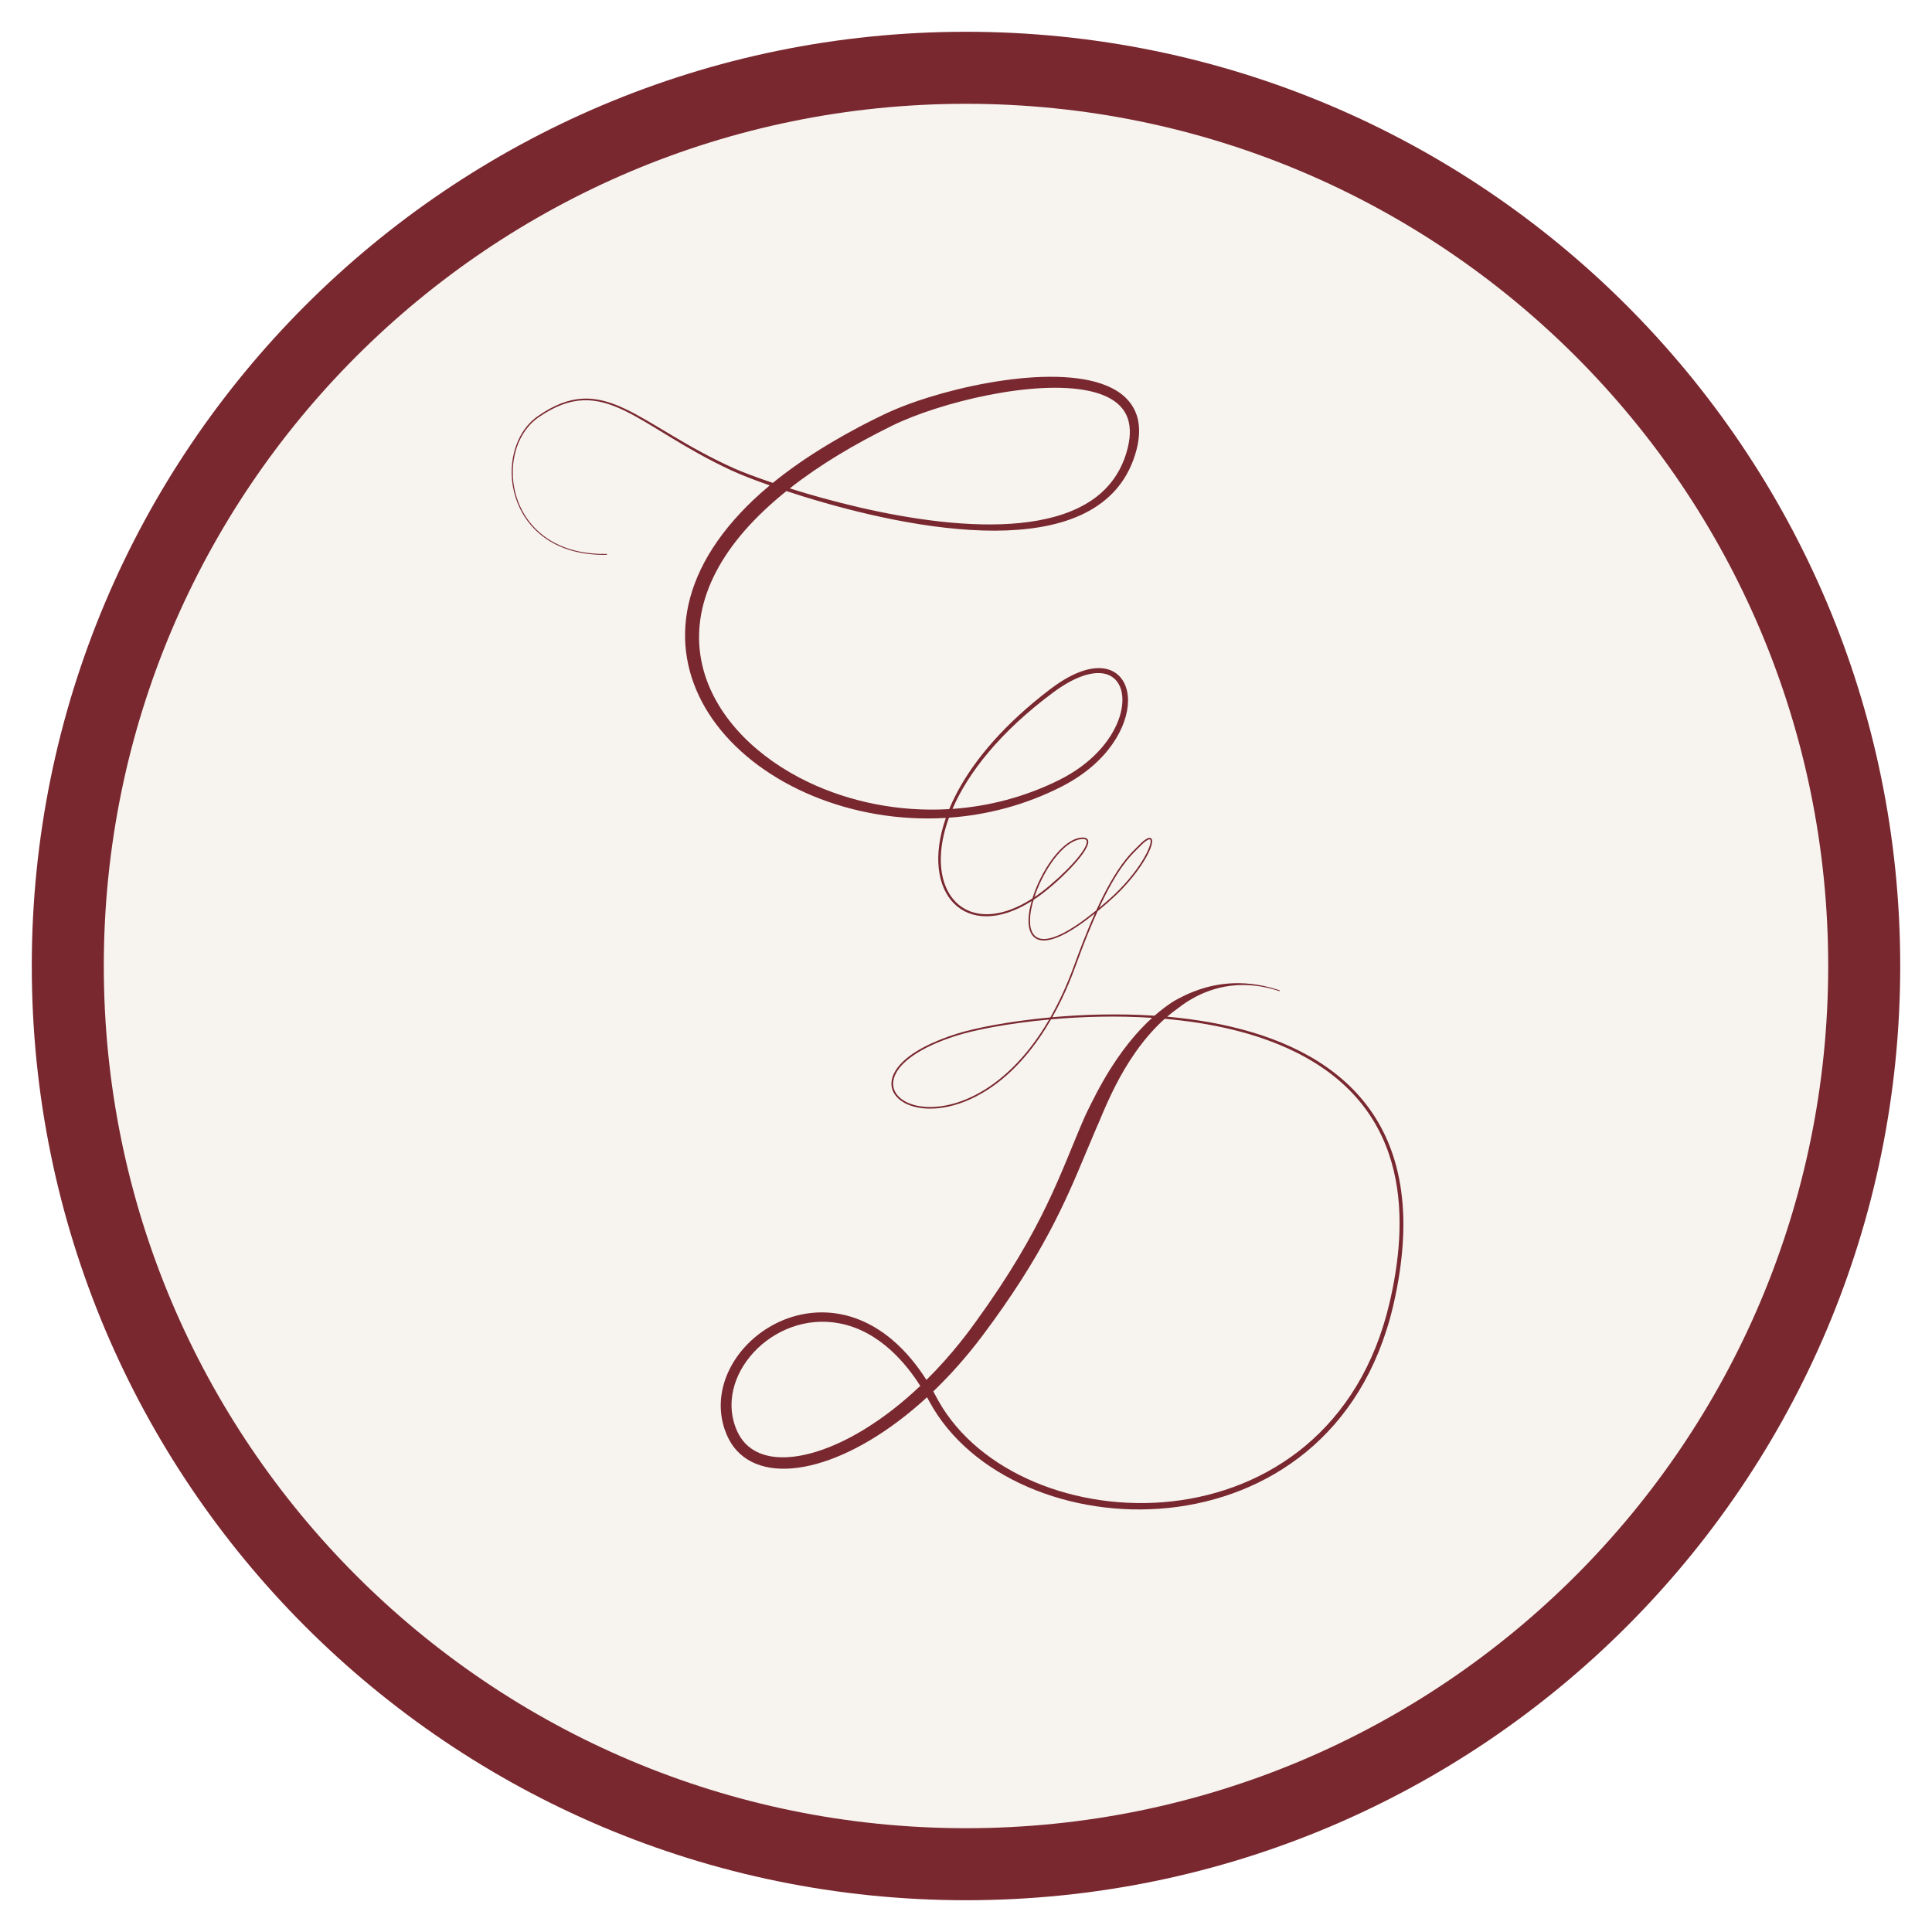
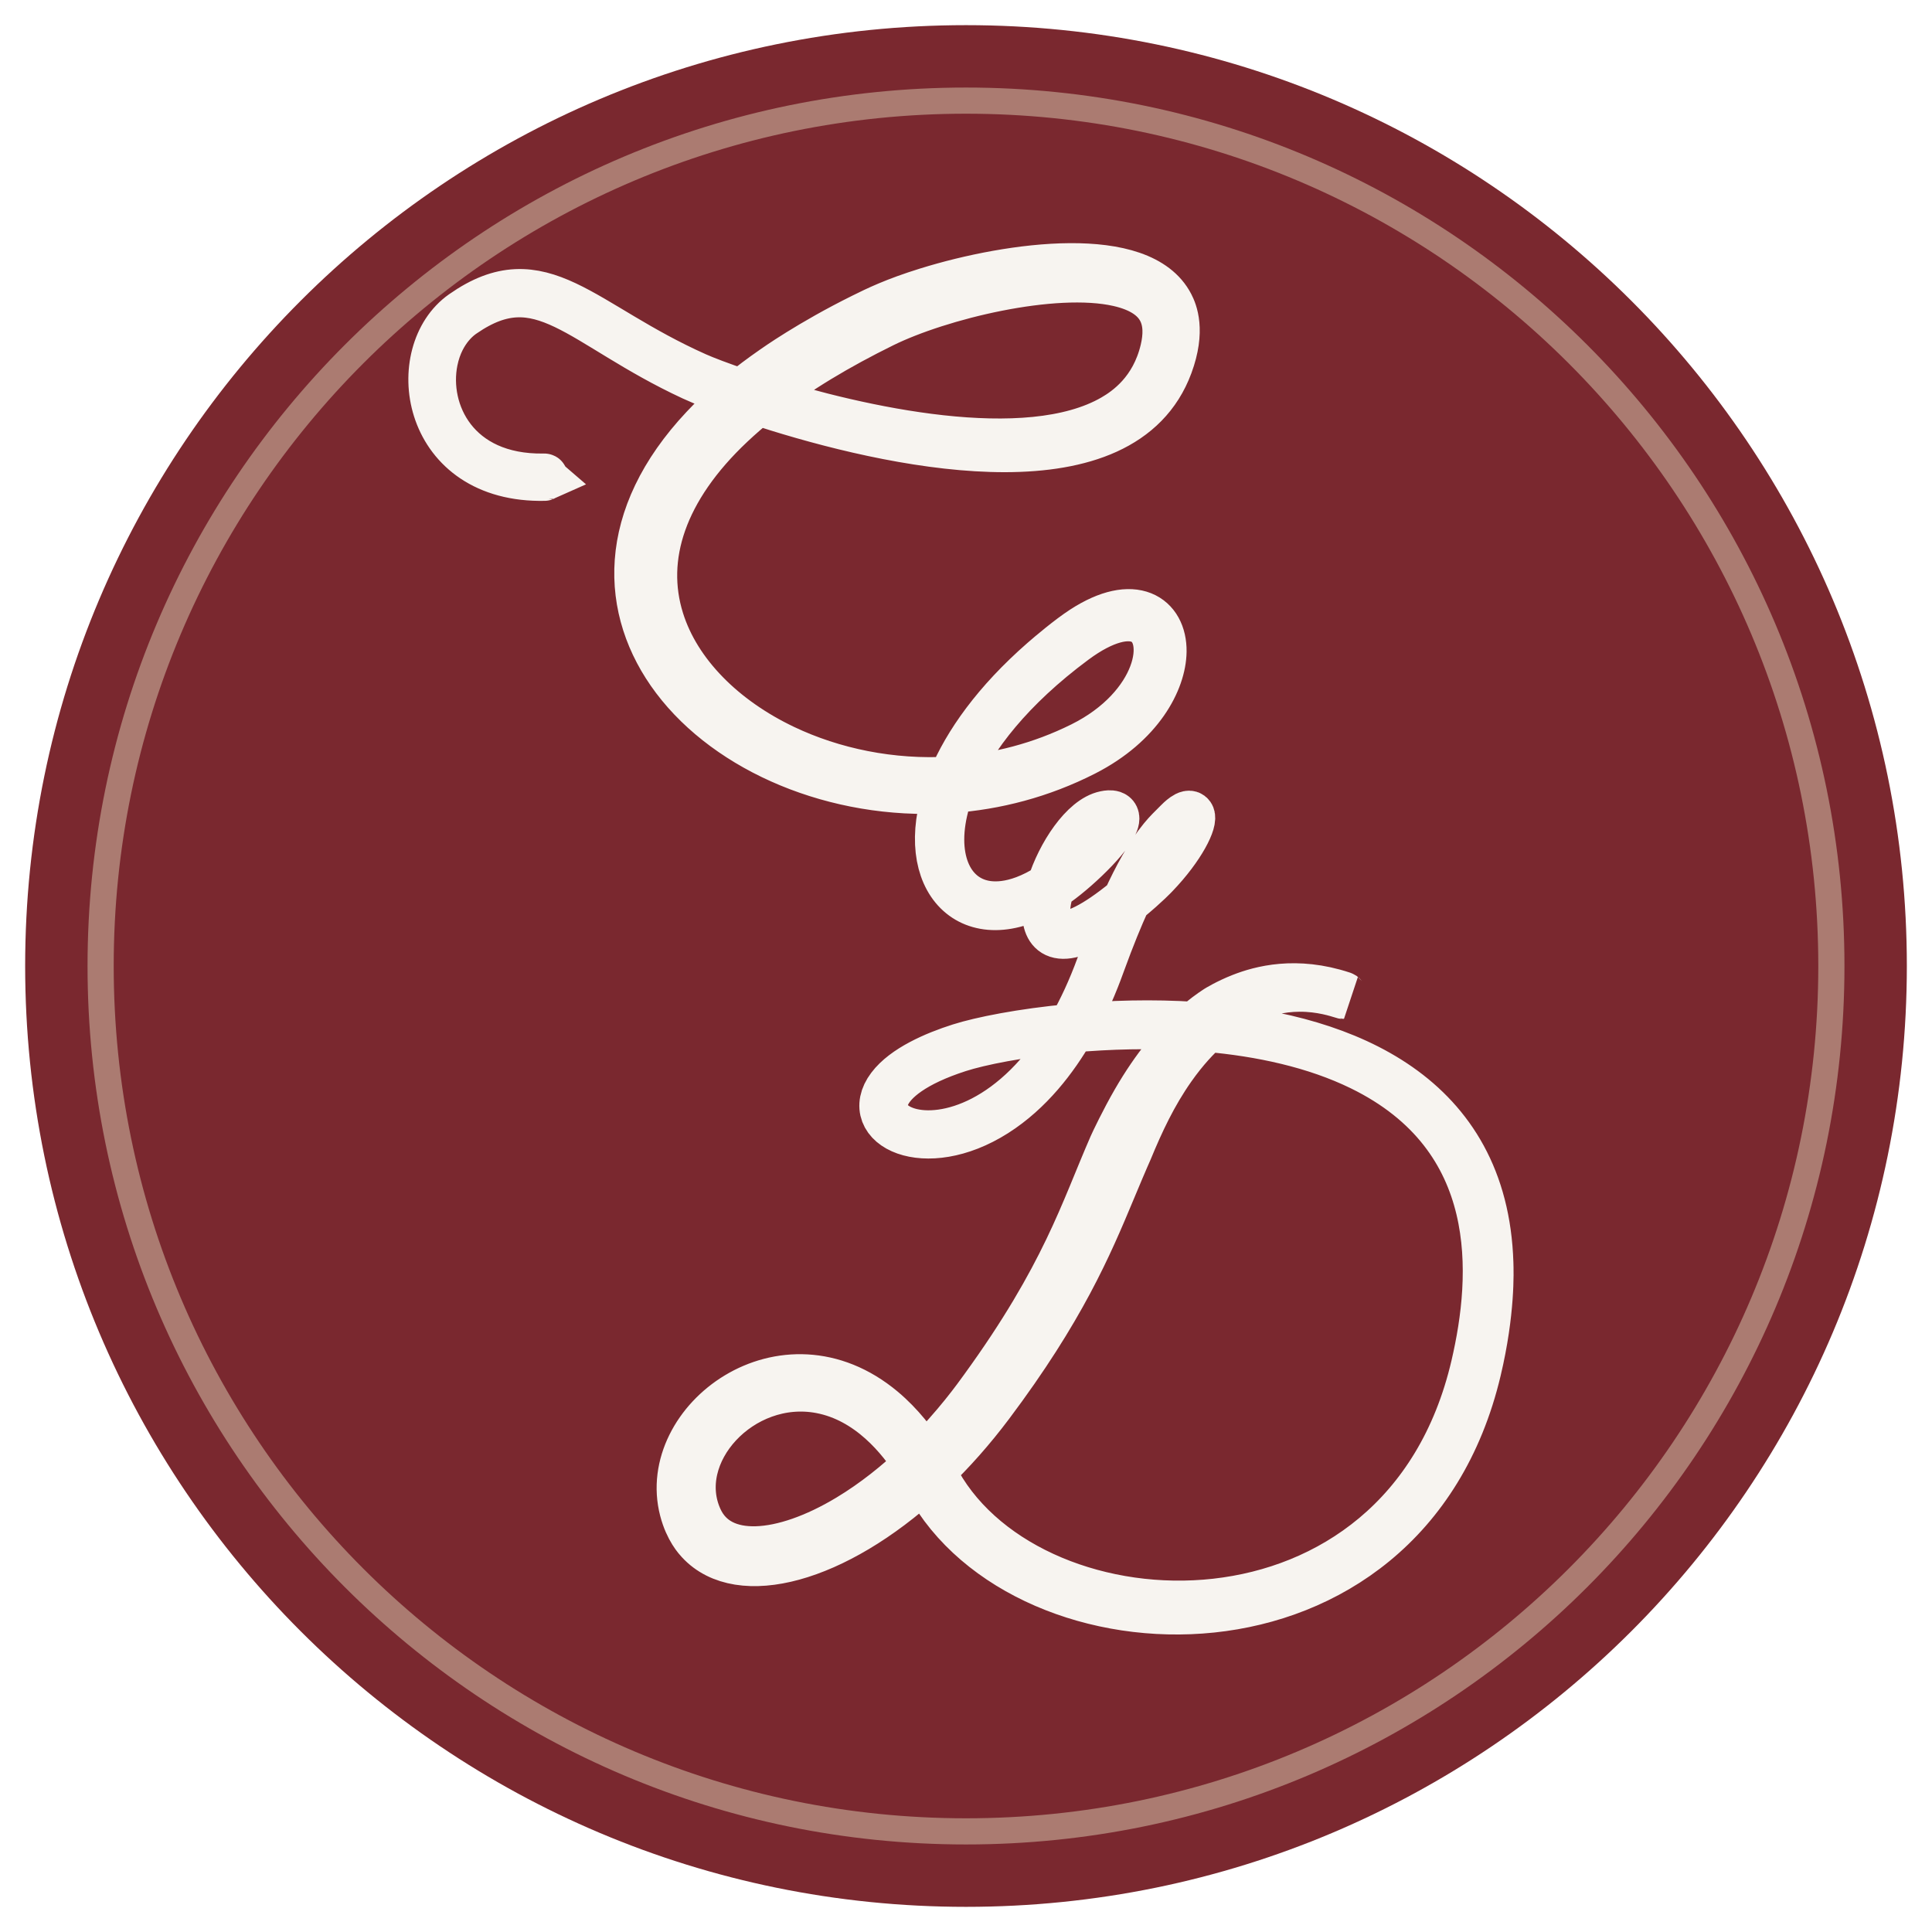
- <svg xmlns="http://www.w3.org/2000/svg" viewBox="-325 -185 2280 2280">
-   <circle cx="815" cy="955" r="1060" fill="#F7F4F0" stroke="#7A282F" stroke-width="85" />
-   <path fill="#7A282F" fill-rule="evenodd" d="M583.383,387.838C566.708,381.992 550.079,375.669 537.998,370.062C425.672,317.933 387.939,254.302 310.93,307.258C308.68,308.805 288.451,321.64 281.982,353.793C271.824,404.284 303.348,469.959 390.201,468.721L390.904,468.709C391.308,468.702 391.151,468.942 391.441,469.216C391.214,469.316 391.15,469.643 390.923,469.743C390.764,469.813 386.409,469.77 386.017,469.767C269.289,468.615 254.678,344.654 309.52,306.251C388.281,251.1 427.409,316.936 542.166,368.103C550.266,371.715 566.014,377.804 587,384.863C595.905,377.615 606.173,369.827 618.044,361.584C620.13,360.135 654.654,335.5 707.163,309.481C721.118,302.566 738.712,293.897 771.224,283.813C856.279,257.431 984.198,241.096 1013.424,297.785C1016.883,304.493 1025.212,323.342 1012.387,357.994C966.308,482.502 753.081,441.309 622.025,400.605C616.24,398.808 609.807,396.752 603.063,394.528C594.023,401.805 585.313,409.362 576.96,417.228C509.408,480.85 487.266,548.68 506.799,611.073C523.418,664.156 569.363,709.674 629.303,738.189C677.79,761.256 735.655,773.377 795.186,769.862C810.273,733.339 839.328,692.212 886.307,651.16C893.267,645.078 912.128,629.126 925.884,620.179C977.229,586.783 1006.666,608.133 1006.216,642.457C1005.833,671.637 983.612,714.846 927.833,743.275C884.834,765.19 839.496,776.845 794.882,779.997C773.811,837.409 789.172,881.583 823.444,891.696C832.192,894.277 856.597,899.029 893.382,875.24C903.083,843.91 926.471,808.356 948.302,803.921C949.09,803.761 959.342,801.256 959.309,808.519C959.249,821.604 923.351,856.723 900.541,872.963C898.589,874.352 896.65,875.675 894.725,876.933C887.507,900.937 888.644,921.973 905.443,923.083C917.03,923.848 936.87,915.404 968.733,889.32C979.052,866.759 991.234,844.111 1004.483,827.997C1009.97,821.323 1013.2,818.462 1019.596,811.973C1021.668,809.87 1030.931,800.443 1034.019,804.986C1037.918,810.724 1024.579,837.688 998.792,864.522C998.14,865.202 990.115,873.928 971.739,889.137C971.26,889.534 970.784,889.926 970.31,890.315C962.887,906.588 954.691,926.578 945.695,951.284C942.083,961.201 933.033,986.792 916.824,1015.455C953.548,1012.16 995.151,1010.87 1037.479,1013.654C1045.6,1006.537 1052.882,1001.251 1058.948,997.282C1059.113,997.174 1069.431,990.761 1083.293,985.322C1102.608,977.744 1137.863,968.045 1184.342,983.417C1184.508,983.472 1184.7,983.478 1184.84,983.582C1185.312,983.934 1185.195,984.053 1185.669,984.406C1185.277,984.405 1184.896,984.566 1184.503,984.565C1184.008,984.565 1169.165,978.802 1149.148,977.647C1107.587,975.248 1078.864,994.221 1065.339,1004.728C1063.735,1005.974 1059.064,1009.105 1052.406,1014.806C1187.882,1026.839 1325.782,1082.867 1331.005,1250.215C1331.265,1258.561 1332.751,1298.638 1318.927,1356.93C1246.449,1662.545 868.374,1647.549 771.693,1468.851C770.966,1467.507 770.071,1465.852 769.006,1463.94C679.584,1546.106 584.834,1570.61 544.599,1526.976C542.717,1524.934 533.422,1515.166 528.357,1495.694C505.341,1407.21 628.626,1313.035 727.325,1395.586C745.563,1410.841 759.063,1428.91 768.311,1443.465C800.083,1411.995 820.581,1383.045 826.661,1374.663C907.768,1262.842 926.47,1198.532 954.965,1133.319C956.548,1129.697 966.829,1108.055 977.819,1089.052C997.929,1054.275 1017.902,1031.389 1034.646,1016.183C992.833,1013.47 951.732,1014.716 915.401,1017.947C898.346,1047.524 873.705,1079.952 839.62,1101.626C768.766,1146.68 705.05,1113.595 734.253,1074.896C748.252,1056.344 778.362,1043.1 803.815,1035.037C824.746,1028.407 865.104,1020.234 914.57,1015.66C924.589,998.081 933.987,977.91 942.424,954.861C947.925,939.833 956.46,916.62 967.101,892.921C908.004,940.428 890.84,926.301 888.949,905.899C888.231,898.144 889.576,888.56 892.448,878.395C814.669,927.428 759.902,869.837 791.228,780.236C680.099,786.939 573.99,741.085 520.369,669.907C468.697,601.317 465.171,509.208 549.222,419.857C557.327,411.24 568.269,400.407 583.383,387.838ZM607.028,391.37C702.465,421.341 870.079,459.622 956.006,409.944C969.774,401.984 996.381,383.536 1006.034,342.874C1012.641,315.04 1007.389,286.975 961.321,276.588C897.059,262.098 783.728,289.791 727.457,317.549C683.501,339.233 642.777,363.204 607.028,391.37ZM799.033,769.613C841.14,766.653 883.996,755.838 924.88,735.516C1001.414,697.472 1014.841,627.052 984.685,612.208C970.597,605.272 947.344,610.333 917.936,632.154C854.767,679.029 817.281,727.402 799.033,769.613ZM895.747,873.683C901.642,869.73 907.844,865.049 914.34,859.518C943.198,834.948 960.413,812.678 957.124,806.758C955.575,803.971 948.164,805.073 942.413,807.781C923.633,816.625 904.655,846.537 895.747,873.683ZM972.019,886.603C975.893,883.368 979.938,879.882 984.159,876.129C1019.265,844.925 1035.207,812.187 1032.654,806.233C1032.454,805.766 1031.821,804.641 1028.142,806.979C1024.654,809.195 1021.285,812.893 1016.761,817.359C1007.874,826.133 993.183,841.096 972.019,886.603ZM776.386,1457.016C779.265,1462.156 781.31,1466.133 782.567,1468.364C878.111,1637.908 1244.693,1653.273 1314.892,1352.241C1335.744,1262.823 1344.611,1125.274 1202.337,1055.801C1156.61,1033.472 1102.888,1022 1049.536,1017.318C1040.303,1025.572 1028.035,1038.227 1015.023,1056.739C996.77,1082.706 983.95,1110.06 972.24,1138.499C970.896,1141.764 970.593,1141.635 954.94,1179.106C932.598,1232.59 905.645,1296.433 834.476,1391.218C815.91,1415.946 796.322,1437.918 776.386,1457.016ZM761.035,1450.522C744.871,1425.079 713.446,1385.777 665.479,1376.675C586.538,1361.696 515.41,1440.082 545.201,1504.494C565.176,1547.683 627.342,1542.533 693.014,1503.017C718.939,1487.417 741.812,1468.775 761.035,1450.522ZM913.136,1018.152C863.901,1022.667 823.683,1030.794 802.755,1037.538C715.595,1065.626 715.27,1107.546 752.641,1118.698C788.971,1129.539 859.578,1110.277 913.136,1018.152Z" />
+ <svg xmlns="http://www.w3.org/2000/svg" viewBox="-150 -5 1920 1920">
+   <circle cx="810" cy="955" r="935" fill="#7A282F" />
+   <circle cx="810" cy="955" r="860" fill="none" stroke="#DBCDB4" stroke-width="26" opacity="0.5" />
+   <path fill="#F7F4F0" fill-rule="evenodd" stroke="#F7F4F0" stroke-width="46" stroke-linejoin="miter" stroke-miterlimit="2" d="M583.383,387.838C566.708,381.992 550.079,375.669 537.998,370.062C425.672,317.933 387.939,254.302 310.93,307.258C308.68,308.805 288.451,321.64 281.982,353.793C271.824,404.284 303.348,469.959 390.201,468.721L390.904,468.709C391.308,468.702 391.151,468.942 391.441,469.216C391.214,469.316 391.15,469.643 390.923,469.743C390.764,469.813 386.409,469.77 386.017,469.767C269.289,468.615 254.678,344.654 309.52,306.251C388.281,251.1 427.409,316.936 542.166,368.103C550.266,371.715 566.014,377.804 587,384.863C595.905,377.615 606.173,369.827 618.044,361.584C620.13,360.135 654.654,335.5 707.163,309.481C721.118,302.566 738.712,293.897 771.224,283.813C856.279,257.431 984.198,241.096 1013.424,297.785C1016.883,304.493 1025.212,323.342 1012.387,357.994C966.308,482.502 753.081,441.309 622.025,400.605C616.24,398.808 609.807,396.752 603.063,394.528C594.023,401.805 585.313,409.362 576.96,417.228C509.408,480.85 487.266,548.68 506.799,611.073C523.418,664.156 569.363,709.674 629.303,738.189C677.79,761.256 735.655,773.377 795.186,769.862C810.273,733.339 839.328,692.212 886.307,651.16C893.267,645.078 912.128,629.126 925.884,620.179C977.229,586.783 1006.666,608.133 1006.216,642.457C1005.833,671.637 983.612,714.846 927.833,743.275C884.834,765.19 839.496,776.845 794.882,779.997C773.811,837.409 789.172,881.583 823.444,891.696C832.192,894.277 856.597,899.029 893.382,875.24C903.083,843.91 926.471,808.356 948.302,803.921C949.09,803.761 959.342,801.256 959.309,808.519C959.249,821.604 923.351,856.723 900.541,872.963C898.589,874.352 896.65,875.675 894.725,876.933C887.507,900.937 888.644,921.973 905.443,923.083C917.03,923.848 936.87,915.404 968.733,889.32C979.052,866.759 991.234,844.111 1004.483,827.997C1009.97,821.323 1013.2,818.462 1019.596,811.973C1021.668,809.87 1030.931,800.443 1034.019,804.986C1037.918,810.724 1024.579,837.688 998.792,864.522C998.14,865.202 990.115,873.928 971.739,889.137C971.26,889.534 970.784,889.926 970.31,890.315C962.887,906.588 954.691,926.578 945.695,951.284C942.083,961.201 933.033,986.792 916.824,1015.455C953.548,1012.16 995.151,1010.87 1037.479,1013.654C1045.6,1006.537 1052.882,1001.251 1058.948,997.282C1059.113,997.174 1069.431,990.761 1083.293,985.322C1102.608,977.744 1137.863,968.045 1184.342,983.417C1184.508,983.472 1184.7,983.478 1184.84,983.582C1185.312,983.934 1185.195,984.053 1185.669,984.406C1185.277,984.405 1184.896,984.566 1184.503,984.565C1184.008,984.565 1169.165,978.802 1149.148,977.647C1107.587,975.248 1078.864,994.221 1065.339,1004.728C1063.735,1005.974 1059.064,1009.105 1052.406,1014.806C1187.882,1026.839 1325.782,1082.867 1331.005,1250.215C1331.265,1258.561 1332.751,1298.638 1318.927,1356.93C1246.449,1662.545 868.374,1647.549 771.693,1468.851C770.966,1467.507 770.071,1465.852 769.006,1463.94C679.584,1546.106 584.834,1570.61 544.599,1526.976C542.717,1524.934 533.422,1515.166 528.357,1495.694C505.341,1407.21 628.626,1313.035 727.325,1395.586C745.563,1410.841 759.063,1428.91 768.311,1443.465C800.083,1411.995 820.581,1383.045 826.661,1374.663C907.768,1262.842 926.47,1198.532 954.965,1133.319C956.548,1129.697 966.829,1108.055 977.819,1089.052C997.929,1054.275 1017.902,1031.389 1034.646,1016.183C992.833,1013.47 951.732,1014.716 915.401,1017.947C898.346,1047.524 873.705,1079.952 839.62,1101.626C768.766,1146.68 705.05,1113.595 734.253,1074.896C748.252,1056.344 778.362,1043.1 803.815,1035.037C824.746,1028.407 865.104,1020.234 914.57,1015.66C924.589,998.081 933.987,977.91 942.424,954.861C947.925,939.833 956.46,916.62 967.101,892.921C908.004,940.428 890.84,926.301 888.949,905.899C888.231,898.144 889.576,888.56 892.448,878.395C814.669,927.428 759.902,869.837 791.228,780.236C680.099,786.939 573.99,741.085 520.369,669.907C468.697,601.317 465.171,509.208 549.222,419.857C557.327,411.24 568.269,400.407 583.383,387.838ZM607.028,391.37C702.465,421.341 870.079,459.622 956.006,409.944C969.774,401.984 996.381,383.536 1006.034,342.874C1012.641,315.04 1007.389,286.975 961.321,276.588C897.059,262.098 783.728,289.791 727.457,317.549C683.501,339.233 642.777,363.204 607.028,391.37ZM799.033,769.613C841.14,766.653 883.996,755.838 924.88,735.516C1001.414,697.472 1014.841,627.052 984.685,612.208C970.597,605.272 947.344,610.333 917.936,632.154C854.767,679.029 817.281,727.402 799.033,769.613ZM895.747,873.683C901.642,869.73 907.844,865.049 914.34,859.518C943.198,834.948 960.413,812.678 957.124,806.758C955.575,803.971 948.164,805.073 942.413,807.781C923.633,816.625 904.655,846.537 895.747,873.683ZM972.019,886.603C975.893,883.368 979.938,879.882 984.159,876.129C1019.265,844.925 1035.207,812.187 1032.654,806.233C1032.454,805.766 1031.821,804.641 1028.142,806.979C1024.654,809.195 1021.285,812.893 1016.761,817.359C1007.874,826.133 993.183,841.096 972.019,886.603ZM776.386,1457.016C779.265,1462.156 781.31,1466.133 782.567,1468.364C878.111,1637.908 1244.693,1653.273 1314.892,1352.241C1335.744,1262.823 1344.611,1125.274 1202.337,1055.801C1156.61,1033.472 1102.888,1022 1049.536,1017.318C1040.303,1025.572 1028.035,1038.227 1015.023,1056.739C996.77,1082.706 983.95,1110.06 972.24,1138.499C970.896,1141.764 970.593,1141.635 954.94,1179.106C932.598,1232.59 905.645,1296.433 834.476,1391.218C815.91,1415.946 796.322,1437.918 776.386,1457.016ZM761.035,1450.522C744.871,1425.079 713.446,1385.777 665.479,1376.675C586.538,1361.696 515.41,1440.082 545.201,1504.494C565.176,1547.683 627.342,1542.533 693.014,1503.017C718.939,1487.417 741.812,1468.775 761.035,1450.522ZM913.136,1018.152C863.901,1022.667 823.683,1030.794 802.755,1037.538C715.595,1065.626 715.27,1107.546 752.641,1118.698C788.971,1129.539 859.578,1110.277 913.136,1018.152Z" />
</svg>
